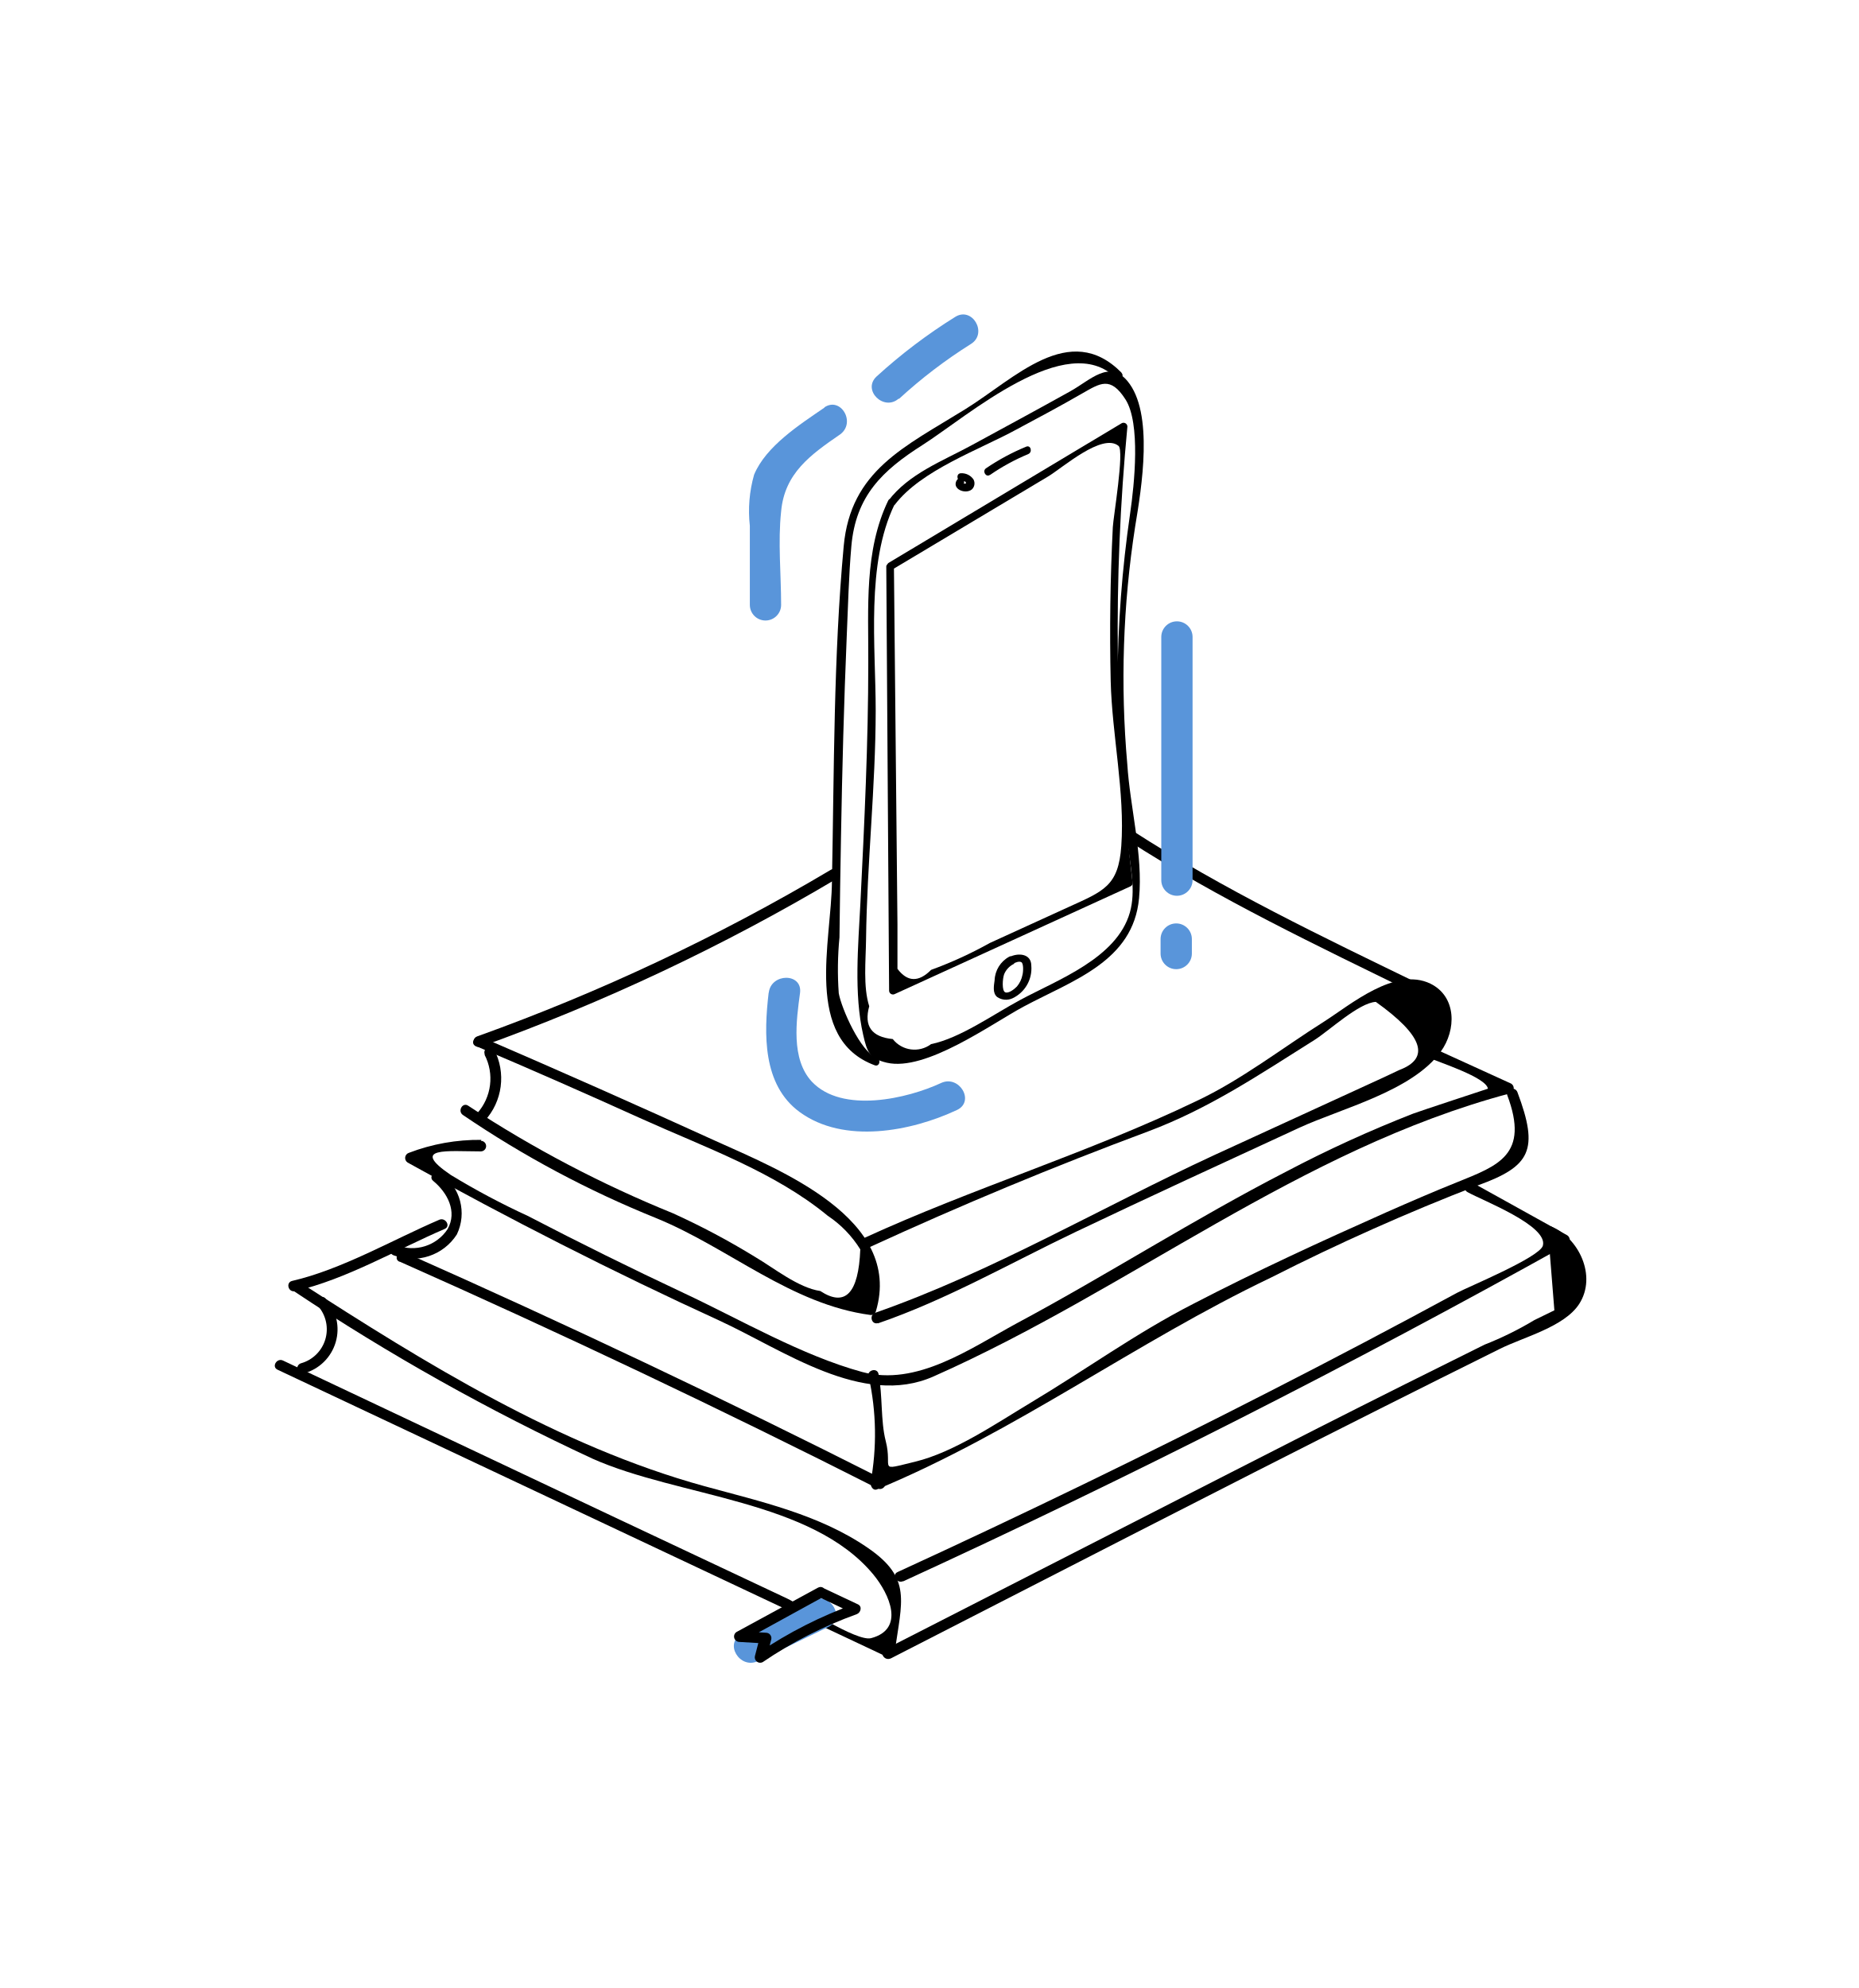
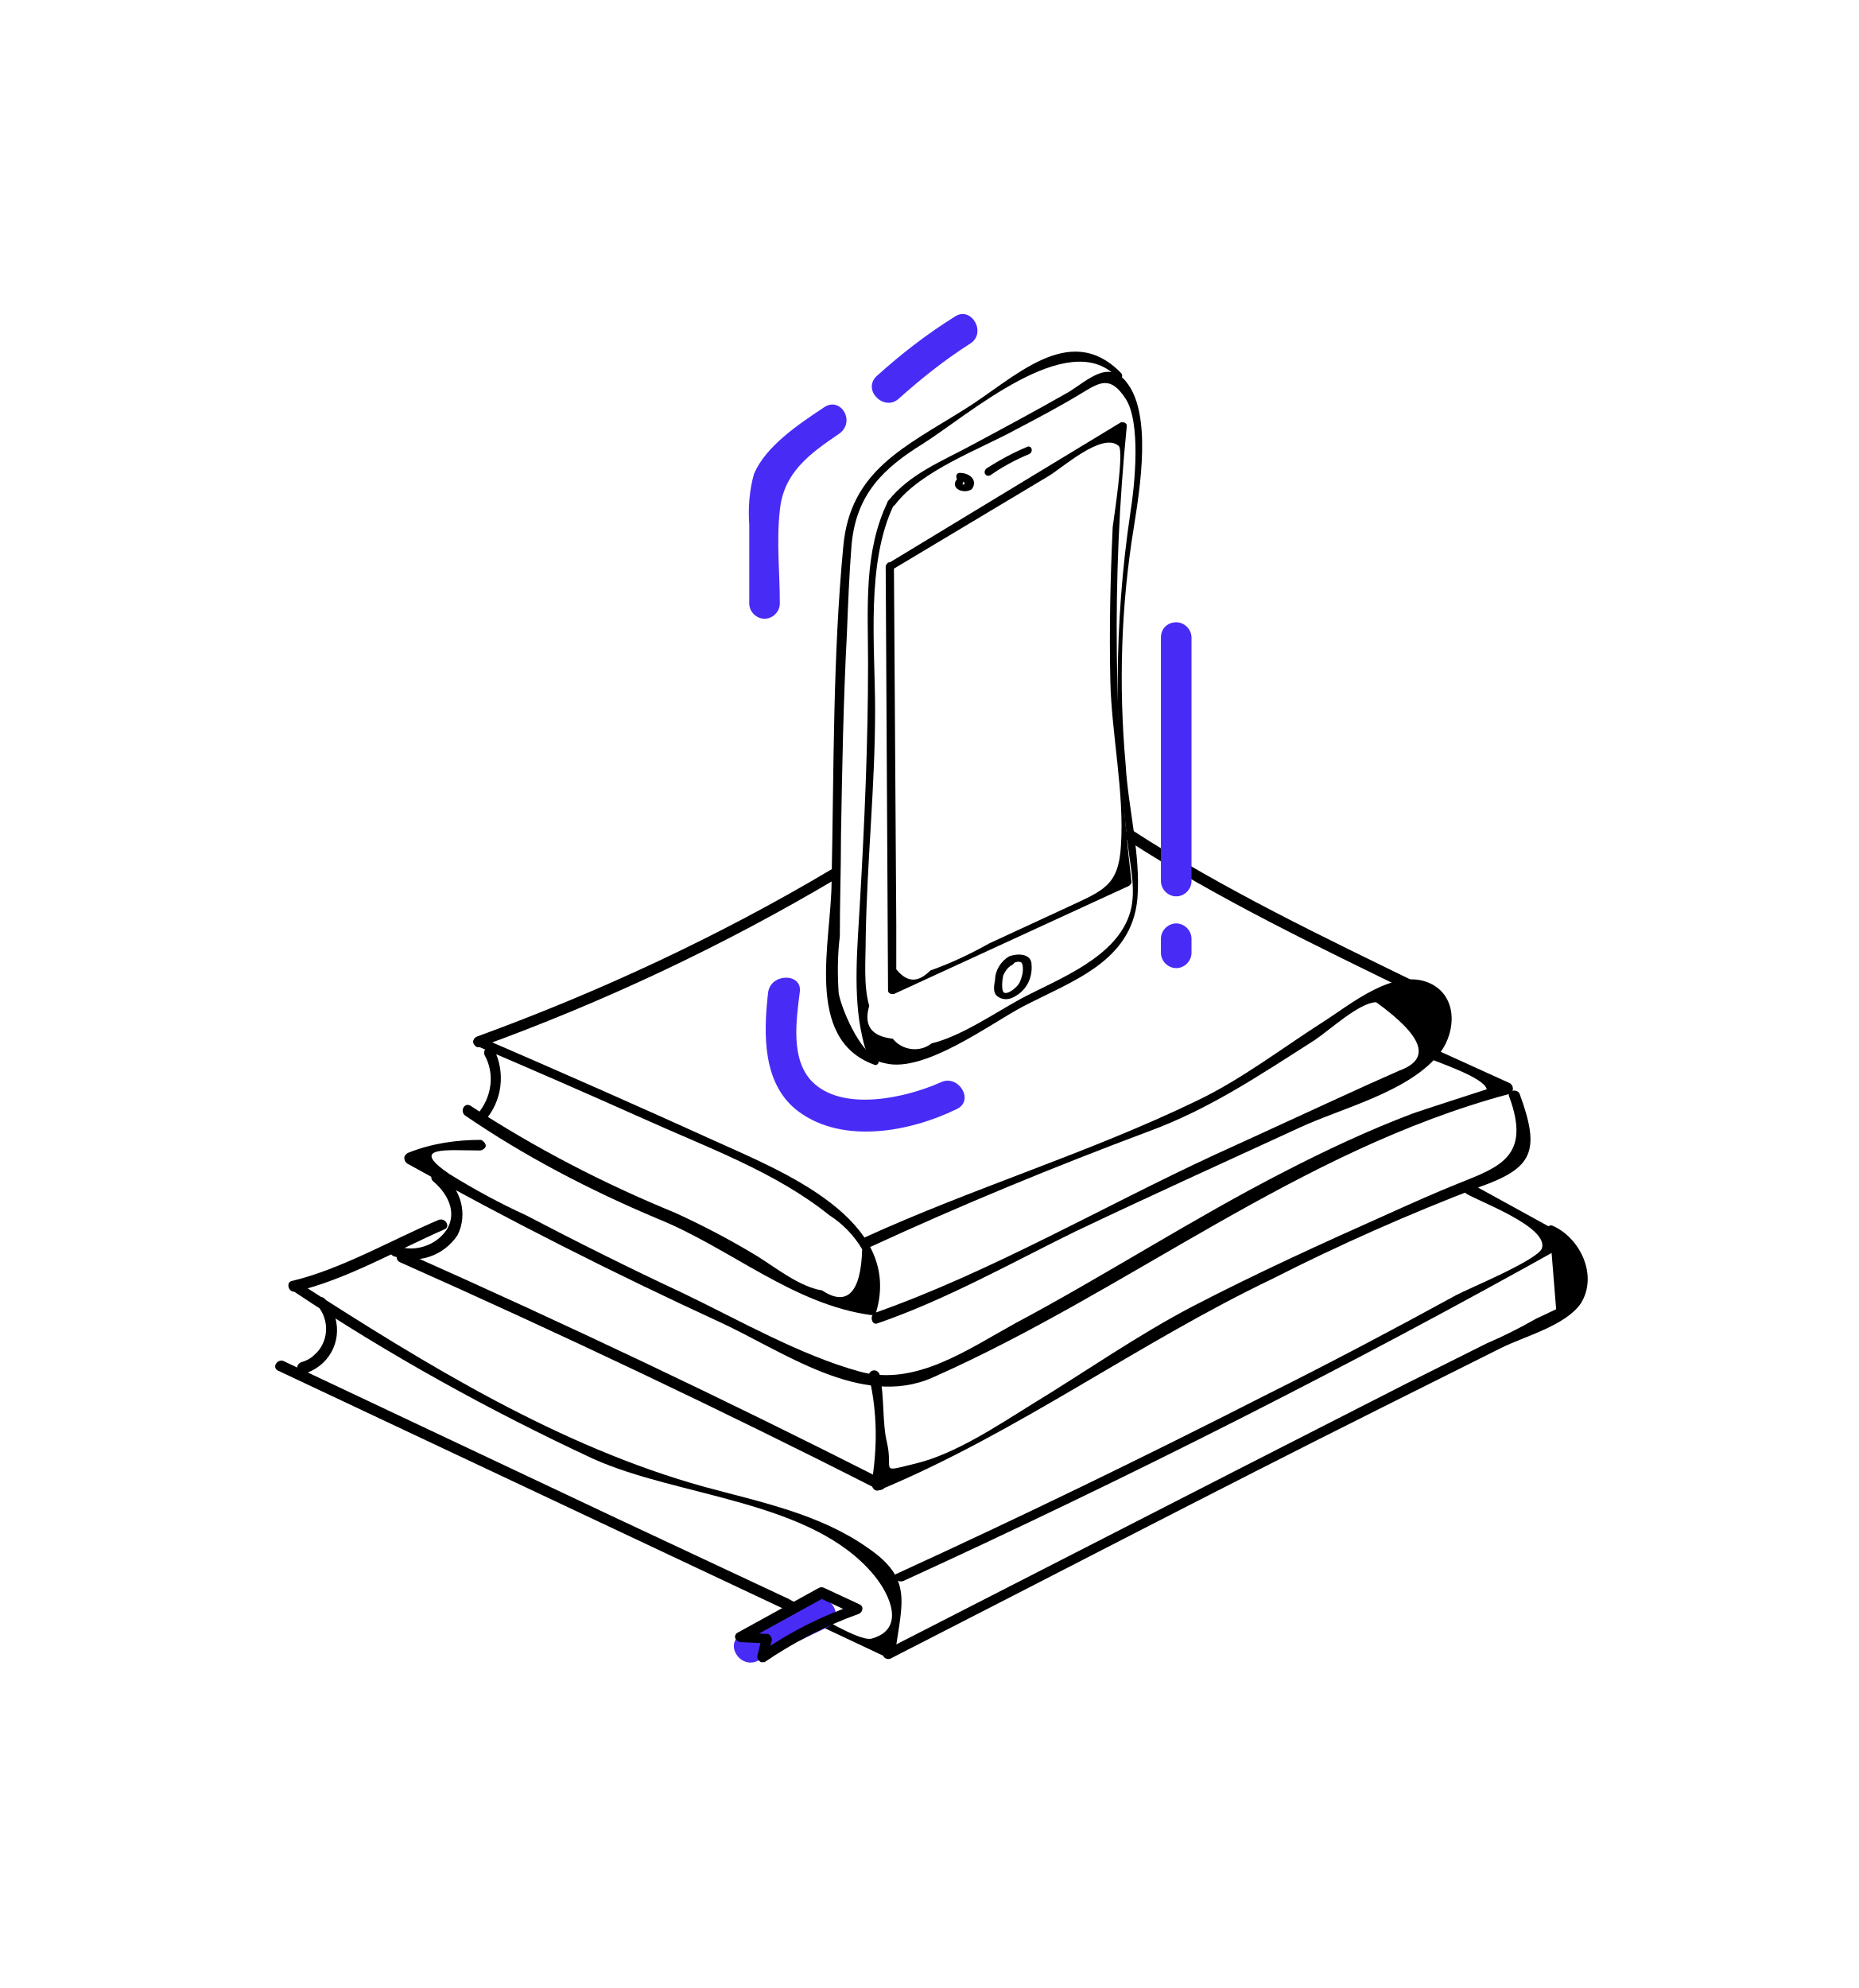
- <svg xmlns="http://www.w3.org/2000/svg" viewBox="0 0 158 169">
-   <defs>
-     <style>.cls-1{fill:#5995da;}.cls-2{fill:none;}</style>
-   </defs>
-   <g id="Layer_2" data-name="Layer 2">
+ <svg xmlns="http://www.w3.org/2000/svg" version="1.1" id="Layer_1" x="0px" y="0px" viewBox="0 0 158 169" style="enable-background:new 0 0 158 169;" xml:space="preserve">
+   <style type="text/css">
+ 	.st0{fill:#482CF6;}
+ 	.st1{fill:none;}
+ </style>
+   <g>
    <g id="homepage">
-       <path d="M40.47,88.93c4.73,2,9.46,4.09,14.15,6.21,5.29,2.39,11.23,4.48,15.75,8.21a9.36,9.36,0,0,1,2.77,2.86q-.22,5.62-3.4,3.54c-1.88-.28-3.93-1.95-5.53-2.89a63.17,63.17,0,0,0-7-3.72A100.26,100.26,0,0,1,39.81,94c-.48-.33-.93.45-.46.78a87.3,87.3,0,0,0,16.43,8.77c6.22,2.54,11.45,7.34,18.25,8.24a.45.45,0,0,0,.44-.33c2.33-7.86-8.18-12-13.68-14.49-6.58-3-13.22-5.94-19.87-8.81-.53-.23-1,.55-.46.78Z" />
-       <path d="M74.61,112.51c5.83-2,11.26-5.12,16.83-7.78,6.3-3,12.65-5.92,19-8.85,3.6-1.66,9.61-3.11,12.05-6.48,1.33-1.83,1.37-4.67-.88-5.78-3-1.45-6.8,1.8-9,3.2-3.58,2.26-7.09,5-10.91,6.79C92.56,98,82.72,101,73.52,105.22c-.53.24-.07,1,.46.78q11.63-5.35,23.61-9.81c5.19-1.94,9.47-4.83,14.16-7.78,1.24-.78,3.79-3.17,5.22-3.24q6,4.28,2,5.79-1.34.64-2.69,1.25c-4.36,2-8.72,4-13.08,6-9.5,4.4-18.91,9.94-28.79,13.39-.55.19-.31,1.06.24.87Z" />
-       <path d="M95.81,71.39c7.72,5,16.3,9.06,24.54,13.1.52.25,1-.52.46-.78-8.24-4-16.82-8.1-24.54-13.1-.49-.32-.94.46-.46.78Z" />
-       <path d="M40.82,89A175.7,175.7,0,0,0,71.1,74.72a.45.45,0,0,0-.46-.78A174.45,174.45,0,0,1,40.58,88.1c-.54.19-.31,1.07.24.87Z" />
-       <path d="M41.19,89.65a4.41,4.41,0,0,1-.63,5c-.39.43.25,1.07.64.64A5.33,5.33,0,0,0,42,89.2c-.27-.51-1-.06-.78.46Z" />
-       <path d="M40.93,96.9A16.69,16.69,0,0,0,34.77,98a.46.46,0,0,0-.11.83c8.64,4.8,17.45,9.29,26.43,13.4,5.5,2.52,12.25,7.46,18.28,4.78,16.73-7.41,31.1-19.29,49-24.06a.46.46,0,0,0,.11-.83l-6.58-3c-.52-.24-1,.54-.46.78.89.41,4.92,1.68,5.06,2.65,0,0-5.87,1.93-6.36,2.12a105.53,105.53,0,0,0-10.79,4.93c-7.78,4-15.17,8.75-22.9,12.89-4,2.17-8.52,5.4-13.16,4.14-5.12-1.4-10.34-4.45-15.14-6.7q-6.71-3.15-13.29-6.57a63.9,63.9,0,0,1-6.54-3.48c-3.54-2.41-.23-2,2.56-2a.45.45,0,0,0,0-.9Z" />
-       <path d="M73.86,117.05a22.6,22.6,0,0,1,.15,9c0,.29.2.7.56.56,11.81-4.9,22-12.52,33.48-18a189.66,189.66,0,0,1,17.59-7.84c4.49-1.62,5.22-3,3.37-7.92-.2-.54-1.08-.31-.87.24,1.92,5.09-.78,6-4.26,7.41-2,.8-4,1.67-6,2.55-5.55,2.47-11.06,5-16.47,7.81-4.84,2.48-9.16,5.62-13.81,8.4-2.93,1.76-6.5,4.2-9.8,5s-1.87.66-2.5-1.77c-.44-1.71-.25-3.89-.61-5.69-.11-.57-1-.33-.87.24Z" />
-       <path d="M34,107.26q20.54,9.12,40.6,19.27c.52.26,1-.52.46-.78Q55,115.61,34.42,106.48c-.53-.23-1,.54-.46.78Z" />
-       <path d="M36.83,100.39c1.21,1,2.06,2.6,1.23,4.09a3.6,3.6,0,0,1-4.34,1.37c-.55-.18-.79.69-.24.87a4.49,4.49,0,0,0,5.36-1.78,4.13,4.13,0,0,0-1.37-5.19c-.45-.36-1.09.28-.64.64Z" />
-       <path d="M25.08,109.76c4.34-1,8.64-3.53,12.73-5.29.53-.23.07-1-.46-.78-4,1.72-8.28,4.22-12.51,5.2-.57.13-.33,1,.24.87Z" />
-       <path d="M25,109.77A189.5,189.5,0,0,0,50.37,124c7.33,3.27,18.62,3.49,23.88,9.85,1.37,1.66,2.72,4.64-.19,5.41-1.23.32-5.91-2.78-7.14-3.37l-14.29-6.73L24.06,115.66c-.52-.25-1,.53-.46.78l51.79,24.4a.46.46,0,0,0,.68-.39c.58-4.33,1.49-6.27-2.28-8.86-4.14-2.85-9.13-3.94-13.9-5.25-12.35-3.4-23.73-10.45-34.42-17.35-.49-.32-.94.47-.46.78Z" />
-       <path d="M25.84,116.75a3.88,3.88,0,0,0,1.86-6.34c-.36-.45-1,.19-.64.64a3,3,0,0,1-1.46,4.84.45.45,0,0,0,.24.87Z" />
-       <path class="cls-1" d="M64.41,141.22l6-2.91c1.54-.75.19-3-1.34-2.3l-6,2.91c-1.54.75-.19,3,1.34,2.3Z" />
-       <path d="M69.59,135.75l3,1.42.11-.83a36.71,36.71,0,0,0-8.22,4.17l.66.51.43-1.65a.46.46,0,0,0-.44-.57l-2.21-.13.23.84L70,135.75c.51-.28.06-1.06-.46-.78l-6.93,3.77a.46.46,0,0,0,.23.84l2.21.13-.44-.57-.43,1.65a.46.46,0,0,0,.66.51,35.79,35.79,0,0,1,8-4.08c.33-.12.49-.64.11-.83L70,135C69.53,134.72,69.07,135.5,69.59,135.75Z" />
-       <path d="M76.81,134.42q28.77-13.21,56.43-28.63a.46.46,0,0,0,0-.78l-8-4.44c-.51-.28-1,.5-.46.78,1.25.7,6.87,2.85,6.39,4.55-.29,1-6.41,3.52-7.29,4q-7.93,4.3-16,8.42-15.62,8-31.57,15.32c-.53.24-.07,1,.46.78Z" />
-       <path d="M75.7,141c13.88-7.1,27.73-14.26,41.66-21.26q5.07-2.55,10.15-5.07c2-1,5.48-1.86,6.75-3.82,1.54-2.4-.07-5.64-2.37-6.58-.54-.22-.77.65-.24.87l.5,6.25-1.7.83a28.21,28.21,0,0,1-4.24,2.09l-6.77,3.37q-7.39,3.7-14.74,7.47L75.24,140.21c-.52.26-.06,1,.46.78Z" />
-       <path d="M95.35,31.68c-4.42-4.47-9.07.5-13.29,3.11C76.88,38,72.32,40,71.73,46.43c-.87,9.43-.81,19-1,28.5C70.7,80,68.29,88.31,74.37,90.56c.4.15.57-.49.17-.63-1.39-.51-3-4.21-3.23-5.49a28.16,28.16,0,0,1,.06-4.75q.05-4.28.13-8.56c.1-5.7.25-11.4.49-17.1.11-2.53.17-5.07.39-7.59.37-4.29,2.65-6.45,6.05-8.61,3.83-2.44,12.29-9.89,16.45-5.68.3.3.76-.16.46-.46Z" />
-       <path d="M75.51,42.56c-2.05,4.26-1.67,9.13-1.69,13.75,0,6.84-.33,13.63-.67,20.46-.18,3.57-.57,7.72.24,11.22.33,1.44.53,2,2,2.35,3.31.77,8.85-3.27,11.62-4.76,4.2-2.25,9.33-3.84,9.83-9.22.35-3.66-.77-7.76-1-11.4a83.61,83.61,0,0,1,.67-20.21c.54-3.25,1.61-9.65-.66-12.36-1.54-1.84-3.16-.07-4.85.87-2.8,1.56-5.62,3.08-8.43,4.61-2.49,1.35-5.3,2.4-7.05,4.7-.26.33.31.66.56.33,2.23-2.93,7.17-4.66,10.32-6.38,1.87-1,3.75-2,5.6-3.07,1.52-.86,2.4-1.51,3.69.51s.76,7.17.39,9.7a102.37,102.37,0,0,0-.18,28.27c.23,1.82.67,3.84.16,5.64-1.11,3.89-6.12,5.71-9.33,7.44-2.24,1.2-5.11,3.25-7.57,3.75a2.35,2.35,0,0,1-3.26-.43q-2.7-.26-2-2.79c-.53-1.65-.29-3.92-.27-5.68.08-6.48.81-12.93.82-19.43,0-5.53-.84-12.48,1.6-17.54C76.25,42.52,75.69,42.18,75.51,42.56Z" />
-       <path d="M75.86,48.42,89.1,40.51c1.21-.72,4.62-3.75,6-2.6.5.43-.45,6.07-.49,6.9q-.33,6.55-.18,13.11c.11,4.53,1.22,9.48.9,14-.24,3.41-1.5,3.83-4.49,5.19l-6.68,3.05a34.69,34.69,0,0,1-5,2.29q-1.59,1.6-2.86-.09l0-3.8L76,48.14a.33.33,0,0,0-.65,0l.24,36.08a.33.33,0,0,0,.49.28l20.05-9.16a.31.31,0,0,0,.16-.28,182.17,182.17,0,0,1-.44-38.8.33.33,0,0,0-.49-.28L75.53,47.86A.33.33,0,0,0,75.86,48.42Z" />
-       <path d="M81.35,40.81c-.47.76.72,1.24,1.27.8a.7.7,0,0,0,.14-.86,1.22,1.22,0,0,0-1.05-.52c-.42,0-.41.61,0,.65.12,0,.4,0,.41.16s-.12,0-.2.1c.22-.36-.35-.69-.56-.33Z" />
-       <path d="M84.16,40.38a17.82,17.82,0,0,1,3.26-1.78c.38-.16.22-.79-.17-.63a18.61,18.61,0,0,0-3.42,1.84c-.35.24,0,.8.33.56Z" />
-       <path d="M85.8,81.33a2.38,2.38,0,0,0-1.24,2c-.06.46-.19,1.08.21,1.42a1.32,1.32,0,0,0,1.3.12,2.8,2.8,0,0,0,1.61-2.77c0-1.05-1.13-1.12-1.87-.74-.37.19,0,.76.33.56.17-.09.51-.24.7-.12s.16.81.09,1.07a2.15,2.15,0,0,1-.48,1c-.21.22-.72.62-1,.48s-.22-1.14-.08-1.53a1.69,1.69,0,0,1,.81-.87C86.5,81.69,86.17,81.12,85.8,81.33Z" />
-       <path class="cls-1" d="M70.11,34.64c-2.1,1.44-5,3.29-6,5.72a11.27,11.27,0,0,0-.36,4.34l0,6.72a1.33,1.33,0,0,0,2.66,0c0-2.6-.28-5.35,0-7.94.29-3.25,2.5-4.82,5-6.54,1.4-1,.07-3.27-1.34-2.3Z" />
-       <path class="cls-1" d="M76.42,33.92a42,42,0,0,1,6.13-4.68c1.45-.91.11-3.21-1.34-2.3A45.8,45.8,0,0,0,74.53,32c-1.26,1.16.62,3,1.88,1.88Z" />
-       <path class="cls-1" d="M65.35,84.39c-.41,3.49-.53,7.82,2.63,10.14,3.77,2.76,9.5,1.65,13.38-.17,1.55-.73.2-3-1.34-2.3-2.87,1.34-8.42,2.63-11-.11-1.79-1.93-1.32-5.19-1-7.56.2-1.7-2.47-1.68-2.66,0Z" />
-       <path class="cls-1" d="M98.73,54.15V74.82a1.33,1.33,0,0,0,2.66,0V54.15a1.33,1.33,0,0,0-2.66,0Z" />
-       <path class="cls-1" d="M98.67,79.83v1.23a1.33,1.33,0,0,0,2.66,0V79.83a1.33,1.33,0,0,0-2.66,0Z" />
-       <rect class="cls-2" width="158" height="169" rx="12" ry="12" />
+       <path d="M40.5,88.9c4.7,2,9.5,4.1,14.2,6.2c5.3,2.4,11.2,4.5,15.8,8.2c1.1,0.7,2.1,1.7,2.8,2.9c-0.1,3.7-1.3,4.9-3.4,3.5    c-1.9-0.3-3.9-1.9-5.5-2.9c-2.3-1.4-4.6-2.6-7-3.7c-6.1-2.5-11.9-5.5-17.4-9.1c-0.5-0.3-0.9,0.4-0.5,0.8    c5.1,3.5,10.7,6.4,16.4,8.8c6.2,2.5,11.5,7.3,18.2,8.2c0.2,0,0.4-0.1,0.4-0.3c2.3-7.9-8.2-12-13.7-14.5c-6.6-3-13.2-5.9-19.9-8.8    C40.4,87.9,39.9,88.7,40.5,88.9L40.5,88.9z" />
+       <path d="M74.6,112.5c5.8-2,11.3-5.1,16.8-7.8c6.3-3,12.7-5.9,19-8.8c3.6-1.7,9.6-3.1,12.1-6.5c1.3-1.8,1.4-4.7-0.9-5.8    c-3-1.4-6.8,1.8-9,3.2c-3.6,2.3-7.1,5-10.9,6.8c-9.1,4.4-19,7.4-28.2,11.6c-0.5,0.2-0.1,1,0.5,0.8c7.8-3.6,15.6-6.8,23.6-9.8    c5.2-1.9,9.5-4.8,14.2-7.8c1.2-0.8,3.8-3.2,5.2-3.2c4,2.9,4.7,4.8,2,5.8c-0.9,0.4-1.8,0.8-2.7,1.2c-4.4,2-8.7,4-13.1,6    c-9.5,4.4-18.9,9.9-28.8,13.4C73.9,111.8,74.1,112.7,74.6,112.5L74.6,112.5z" />
+       <path d="M95.8,71.4c7.7,5,16.3,9.1,24.5,13.1c0.5,0.2,1-0.5,0.5-0.8c-8.2-4-16.8-8.1-24.5-13.1C95.8,70.3,95.3,71.1,95.8,71.4z" />
+       <path d="M40.8,89c10.5-3.8,20.7-8.6,30.3-14.3c0.2-0.1,0.3-0.4,0.2-0.6c-0.1-0.2-0.4-0.3-0.6-0.2C61.1,79.6,51,84.3,40.6,88.1    C40,88.3,40.3,89.2,40.8,89L40.8,89z" />
+       <path d="M41.2,89.7c0.9,1.6,0.6,3.6-0.6,5c-0.4,0.4,0.2,1.1,0.6,0.6c1.5-1.7,1.8-4.1,0.8-6.1C41.7,88.7,41,89.1,41.2,89.7    L41.2,89.7z" />
+       <path d="M40.9,96.9c-2.1,0-4.2,0.3-6.2,1.1c-0.2,0.1-0.4,0.3-0.3,0.6c0,0.1,0.1,0.2,0.2,0.3c8.6,4.8,17.5,9.3,26.4,13.4    c5.5,2.5,12.2,7.5,18.3,4.8c16.7-7.4,31.1-19.3,49-24.1c0.2-0.1,0.4-0.3,0.3-0.6c0-0.1-0.1-0.2-0.2-0.3l-6.6-3    c-0.5-0.2-1,0.5-0.5,0.8c0.9,0.4,4.9,1.7,5.1,2.7c0,0-5.9,1.9-6.4,2.1c-3.7,1.4-7.3,3.1-10.8,4.9c-7.8,4-15.2,8.8-22.9,12.9    c-4,2.2-8.5,5.4-13.2,4.1c-5.1-1.4-10.3-4.4-15.1-6.7c-4.5-2.1-8.9-4.3-13.3-6.6c-2.2-1-4.4-2.2-6.5-3.5c-3.5-2.4-0.2-2,2.6-2    c0.2,0,0.5-0.2,0.5-0.4C41.3,97.2,41.1,97,40.9,96.9L40.9,96.9L40.9,96.9z" />
+       <path d="M73.9,117.1c0.7,3,0.7,6,0.2,9c0,0.3,0.2,0.7,0.6,0.6c11.8-4.9,22-12.5,33.5-18c5.7-2.9,11.6-5.5,17.6-7.8    c4.5-1.6,5.2-3,3.4-7.9c-0.2-0.5-1.1-0.3-0.9,0.2c1.9,5.1-0.8,6-4.3,7.4c-2,0.8-4,1.7-6,2.6c-5.6,2.5-11.1,5-16.5,7.8    c-4.8,2.5-9.2,5.6-13.8,8.4c-2.9,1.8-6.5,4.2-9.8,5s-1.9,0.7-2.5-1.8c-0.4-1.7-0.2-3.9-0.6-5.7C74.6,116.2,73.7,116.5,73.9,117.1    L73.9,117.1z" />
+       <path d="M34,107.3c13.7,6.1,27.2,12.5,40.6,19.3c0.5,0.3,1-0.5,0.5-0.8c-13.4-6.8-26.9-13.2-40.6-19.3    C33.9,106.2,33.4,107,34,107.3L34,107.3z" />
+       <path d="M36.8,100.4c1.2,1,2.1,2.6,1.2,4.1c-0.9,1.4-2.8,2-4.3,1.4c-0.5-0.2-0.8,0.7-0.2,0.9c2,0.7,4.2,0,5.4-1.8    c0.9-1.8,0.3-4-1.4-5.2C37,99.4,36.4,100,36.8,100.4z" />
+       <path d="M25.1,109.8c4.3-1,8.6-3.5,12.7-5.3c0.5-0.2,0.1-1-0.5-0.8c-4,1.7-8.3,4.2-12.5,5.2C24.3,109,24.5,109.9,25.1,109.8z" />
+       <path d="M25,109.8c8.1,5.4,16.6,10.1,25.4,14.2c7.3,3.3,18.6,3.5,23.9,9.9c1.4,1.7,2.7,4.6-0.2,5.4c-1.2,0.3-5.9-2.8-7.1-3.4    l-14.3-6.7l-28.6-13.5c-0.5-0.2-1,0.5-0.5,0.8l51.8,24.4c0.2,0.1,0.5,0,0.6-0.2c0-0.1,0.1-0.1,0.1-0.2c0.6-4.3,1.5-6.3-2.3-8.9    c-4.1-2.9-9.1-3.9-13.9-5.2c-12.3-3.4-23.7-10.4-34.4-17.3C25,108.7,24.5,109.5,25,109.8L25,109.8z" />
+       <path d="M25.8,116.8c2.1-0.6,3.3-2.7,2.7-4.8c-0.2-0.6-0.5-1.1-0.9-1.6c-0.4-0.4-1,0.2-0.6,0.6c1.1,1.3,0.9,3.2-0.3,4.2    c-0.3,0.3-0.7,0.5-1.1,0.6c-0.2,0.1-0.4,0.3-0.3,0.6C25.4,116.7,25.6,116.8,25.8,116.8L25.8,116.8L25.8,116.8z" />
+       <path class="st0" d="M64.4,141.2l6-2.9c1.5-0.8,0.2-3-1.3-2.3l-6,2.9C61.5,139.7,62.9,141.9,64.4,141.2z" />
+       <path d="M69.6,135.8l3,1.4l0.1-0.8c-2.9,1-5.7,2.4-8.2,4.2l0.7,0.5l0.4-1.6c0.1-0.2-0.1-0.5-0.3-0.6c0,0-0.1,0-0.1,0l-2.2-0.1    l0.2,0.8l6.9-3.8c0.5-0.3,0.1-1.1-0.5-0.8l-6.9,3.8c-0.2,0.1-0.3,0.4-0.1,0.6c0.1,0.1,0.2,0.2,0.4,0.2l2.2,0.1l-0.4-0.6l-0.4,1.6    c-0.1,0.2,0.1,0.5,0.3,0.6c0.1,0,0.2,0,0.3,0c2.5-1.7,5.2-3.1,8-4.1c0.3-0.1,0.5-0.6,0.1-0.8l-3-1.4    C69.5,134.7,69.1,135.5,69.6,135.8z" />
+       <path d="M76.8,134.4c19.2-8.8,38-18.3,56.4-28.6c0.2-0.1,0.3-0.4,0.1-0.6c0-0.1-0.1-0.1-0.1-0.1l-8-4.4c-0.5-0.3-1,0.5-0.5,0.8    c1.2,0.7,6.9,2.8,6.4,4.6c-0.3,1-6.4,3.5-7.3,4c-5.3,2.9-10.6,5.7-16,8.4c-10.4,5.3-20.9,10.4-31.6,15.3    C75.8,133.9,76.2,134.6,76.8,134.4L76.8,134.4z" />
+       <path d="M75.7,141c13.9-7.1,27.7-14.3,41.7-21.3c3.4-1.7,6.8-3.4,10.2-5.1c2-1,5.5-1.9,6.8-3.8c1.5-2.4-0.1-5.6-2.4-6.6    c-0.5-0.2-0.8,0.7-0.2,0.9l0.5,6.2l-1.7,0.8c-1.4,0.8-2.8,1.5-4.2,2.1l-6.8,3.4c-4.9,2.5-9.8,5-14.7,7.5l-29.5,15.1    C74.7,140.5,75.2,141.2,75.7,141L75.7,141z" />
+       <path d="M95.3,31.7c-4.4-4.5-9.1,0.5-13.3,3.1C76.9,38,72.3,40,71.7,46.4c-0.9,9.4-0.8,19-1,28.5c0,5.1-2.4,13.4,3.6,15.6    c0.4,0.2,0.6-0.5,0.2-0.6c-1.4-0.5-3-4.2-3.2-5.5c-0.1-1.6-0.1-3.2,0.1-4.8c0-2.9,0.1-5.7,0.1-8.6c0.1-5.7,0.2-11.4,0.5-17.1    c0.1-2.5,0.2-5.1,0.4-7.6c0.4-4.3,2.7-6.5,6.1-8.6c3.8-2.4,12.3-9.9,16.4-5.7C95.2,32.5,95.6,32,95.3,31.7L95.3,31.7z" />
+       <path d="M75.5,42.6c-2.1,4.3-1.7,9.1-1.7,13.8c0,6.8-0.3,13.6-0.7,20.5c-0.2,3.6-0.6,7.7,0.2,11.2c0.3,1.4,0.5,2,2,2.3    c3.3,0.8,8.8-3.3,11.6-4.8c4.2-2.2,9.3-3.8,9.8-9.2c0.3-3.7-0.8-7.8-1-11.4c-0.6-6.7-0.4-13.5,0.7-20.2c0.5-3.2,1.6-9.7-0.7-12.4    c-1.5-1.8-3.2-0.1-4.8,0.9c-2.8,1.6-5.6,3.1-8.4,4.6C80.1,39.2,77.3,40.3,75.5,42.6c-0.3,0.3,0.3,0.7,0.6,0.3    c2.2-2.9,7.2-4.7,10.3-6.4c1.9-1,3.8-2,5.6-3.1c1.5-0.9,2.4-1.5,3.7,0.5s0.8,7.2,0.4,9.7c-1.4,9.4-1.4,18.9-0.2,28.3    c0.2,1.8,0.7,3.8,0.2,5.6c-1.1,3.9-6.1,5.7-9.3,7.4c-2.2,1.2-5.1,3.2-7.6,3.8c-1,0.8-2.5,0.6-3.3-0.4c-1.8-0.2-2.5-1.1-2-2.8    c-0.5-1.7-0.3-3.9-0.3-5.7c0.1-6.5,0.8-12.9,0.8-19.4c0-5.5-0.8-12.5,1.6-17.5C76.2,42.5,75.7,42.2,75.5,42.6z" />
+       <path d="M75.9,48.4l13.2-7.9c1.2-0.7,4.6-3.8,6-2.6c0.5,0.4-0.4,6.1-0.5,6.9c-0.2,4.4-0.3,8.7-0.2,13.1c0.1,4.5,1.2,9.5,0.9,14    c-0.2,3.4-1.5,3.8-4.5,5.2l-6.7,3.1c-1.6,0.9-3.3,1.7-5,2.3c-1.1,1.1-2,1-2.9-0.1v-3.8L76,48.1c0-0.2-0.2-0.3-0.4-0.3    c-0.1,0-0.2,0.1-0.3,0.3l0.2,36.1c0,0.2,0.2,0.3,0.3,0.3c0.1,0,0.1,0,0.2,0l20-9.2c0.1-0.1,0.2-0.2,0.2-0.3    c-1.5-12.9-1.7-25.9-0.4-38.8c0-0.2-0.2-0.3-0.3-0.3c-0.1,0-0.1,0-0.2,0L75.5,47.9c-0.1,0.1-0.2,0.3,0,0.5    C75.6,48.4,75.7,48.5,75.9,48.4z" />
+       <path d="M81.3,40.8c-0.5,0.8,0.7,1.2,1.3,0.8c0.2-0.2,0.3-0.6,0.1-0.9c-0.2-0.3-0.6-0.5-1.1-0.5c-0.4,0-0.4,0.6,0,0.7    c0.1,0,0.4,0,0.4,0.2s-0.1,0-0.2,0.1C82.1,40.8,81.6,40.5,81.3,40.8L81.3,40.8z" />
+       <path d="M84.2,40.4c1-0.7,2.1-1.3,3.3-1.8c0.4-0.2,0.2-0.8-0.2-0.6c-1.2,0.5-2.3,1.1-3.4,1.8C83.5,40.1,83.8,40.6,84.2,40.4    L84.2,40.4z" />
+       <path d="M85.8,81.3c-0.7,0.4-1.2,1.2-1.2,2c-0.1,0.5-0.2,1.1,0.2,1.4c0.4,0.3,0.9,0.3,1.3,0.1c1.1-0.5,1.7-1.6,1.6-2.8    C87.7,81.1,86.6,81,85.8,81.3c-0.4,0.2,0,0.8,0.3,0.6c0.2-0.1,0.5-0.2,0.7-0.1s0.2,0.8,0.1,1.1c-0.1,0.4-0.2,0.7-0.5,1    c-0.2,0.2-0.7,0.6-1,0.5s-0.2-1.1-0.1-1.5c0.2-0.4,0.4-0.7,0.8-0.9C86.5,81.7,86.2,81.1,85.8,81.3z" />
+       <path class="st0" d="M70.1,34.6c-2.1,1.4-5,3.3-6,5.7c-0.4,1.4-0.5,2.9-0.4,4.3v6.7c0,0.7,0.6,1.3,1.3,1.3s1.3-0.6,1.3-1.3l0,0    c0-2.6-0.3-5.3,0-7.9c0.3-3.2,2.5-4.8,5-6.5C72.8,35.9,71.5,33.7,70.1,34.6L70.1,34.6z" />
+       <path class="st0" d="M76.4,33.9c1.9-1.7,3.9-3.3,6.1-4.7c1.4-0.9,0.1-3.2-1.3-2.3c-2.4,1.5-4.6,3.2-6.7,5.1    C73.3,33.2,75.2,35,76.4,33.9L76.4,33.9z" />
+       <path class="st0" d="M65.3,84.4c-0.4,3.5-0.5,7.8,2.6,10.1c3.8,2.8,9.5,1.7,13.4-0.2c1.6-0.7,0.2-3-1.3-2.3    c-2.9,1.3-8.4,2.6-11-0.1c-1.8-1.9-1.3-5.2-1-7.6C68.2,82.7,65.5,82.7,65.3,84.4L65.3,84.4z" />
+       <path class="st0" d="M98.7,54.2v20.7c0,0.7,0.6,1.3,1.3,1.3s1.3-0.6,1.3-1.3V54.2c0-0.7-0.6-1.3-1.3-1.3S98.7,53.4,98.7,54.2z" />
+       <path class="st0" d="M98.7,79.8v1.2c0,0.7,0.6,1.3,1.3,1.3s1.3-0.6,1.3-1.3v-1.2c0-0.7-0.6-1.3-1.3-1.3S98.7,79.1,98.7,79.8z" />
+       <path class="st1" d="M12,0h134c6.6,0,12,5.4,12,12v145c0,6.6-5.4,12-12,12H12c-6.6,0-12-5.4-12-12V12C0,5.4,5.4,0,12,0z" />
    </g>
  </g>
</svg>
